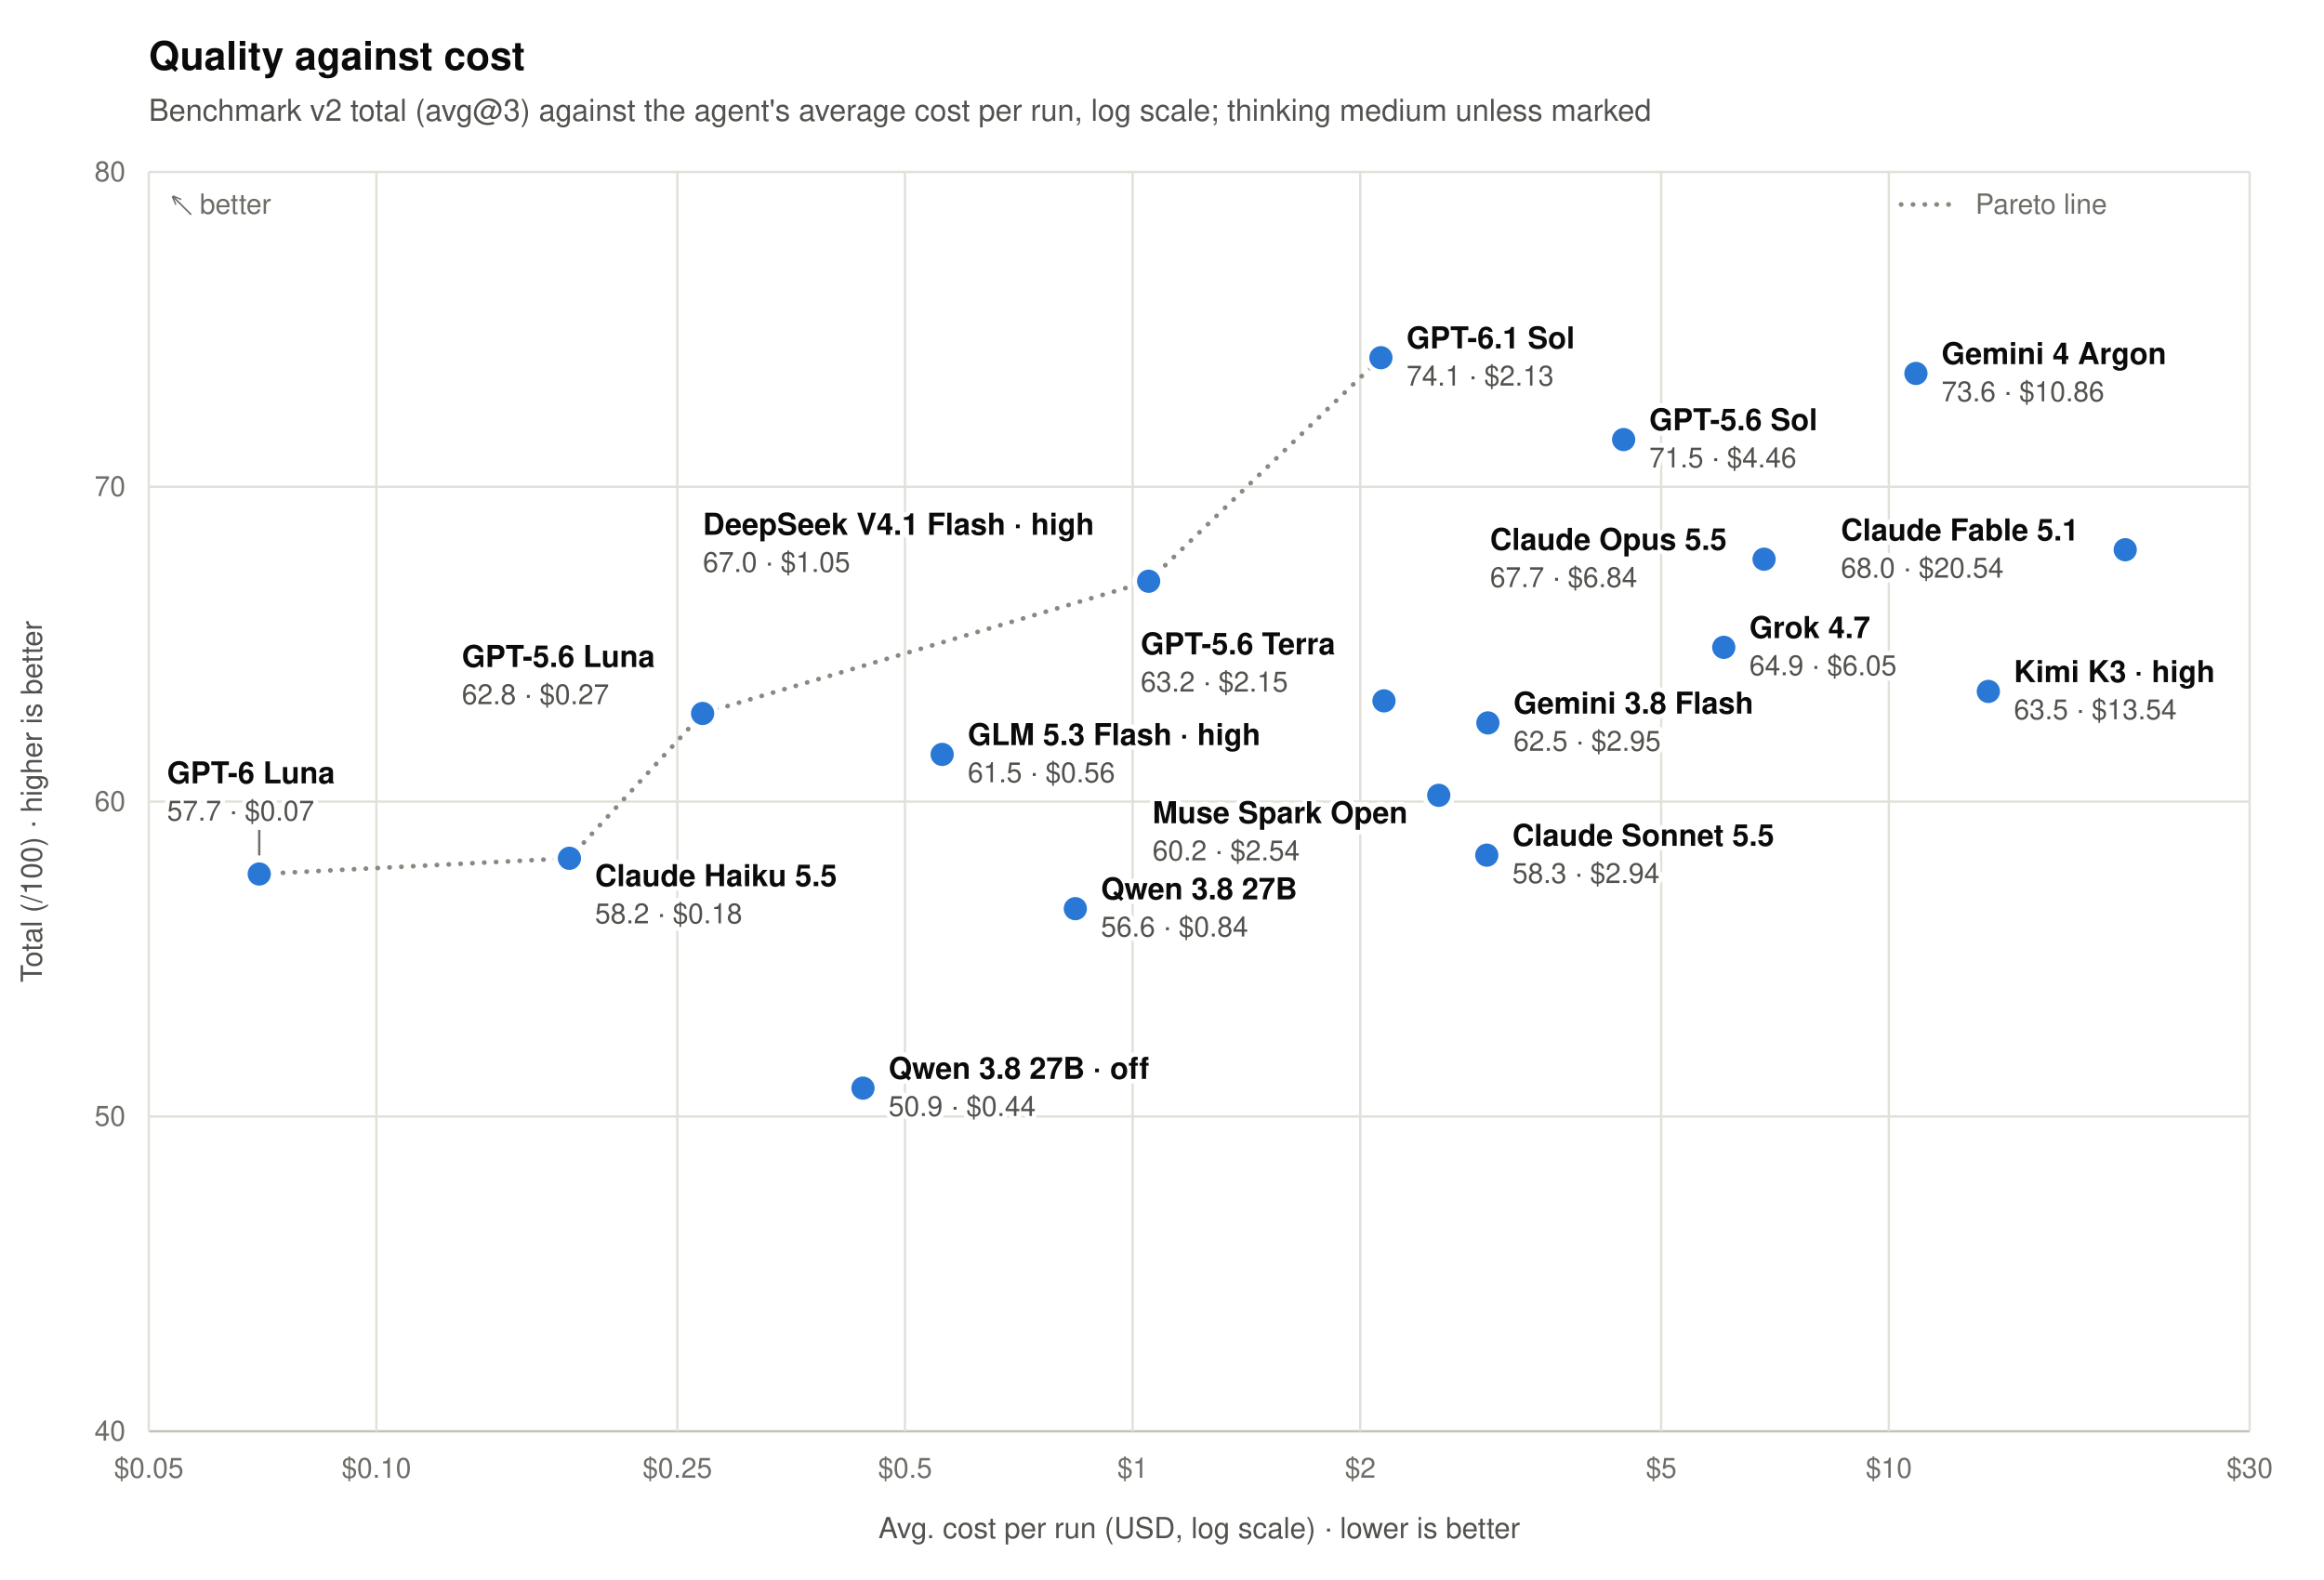
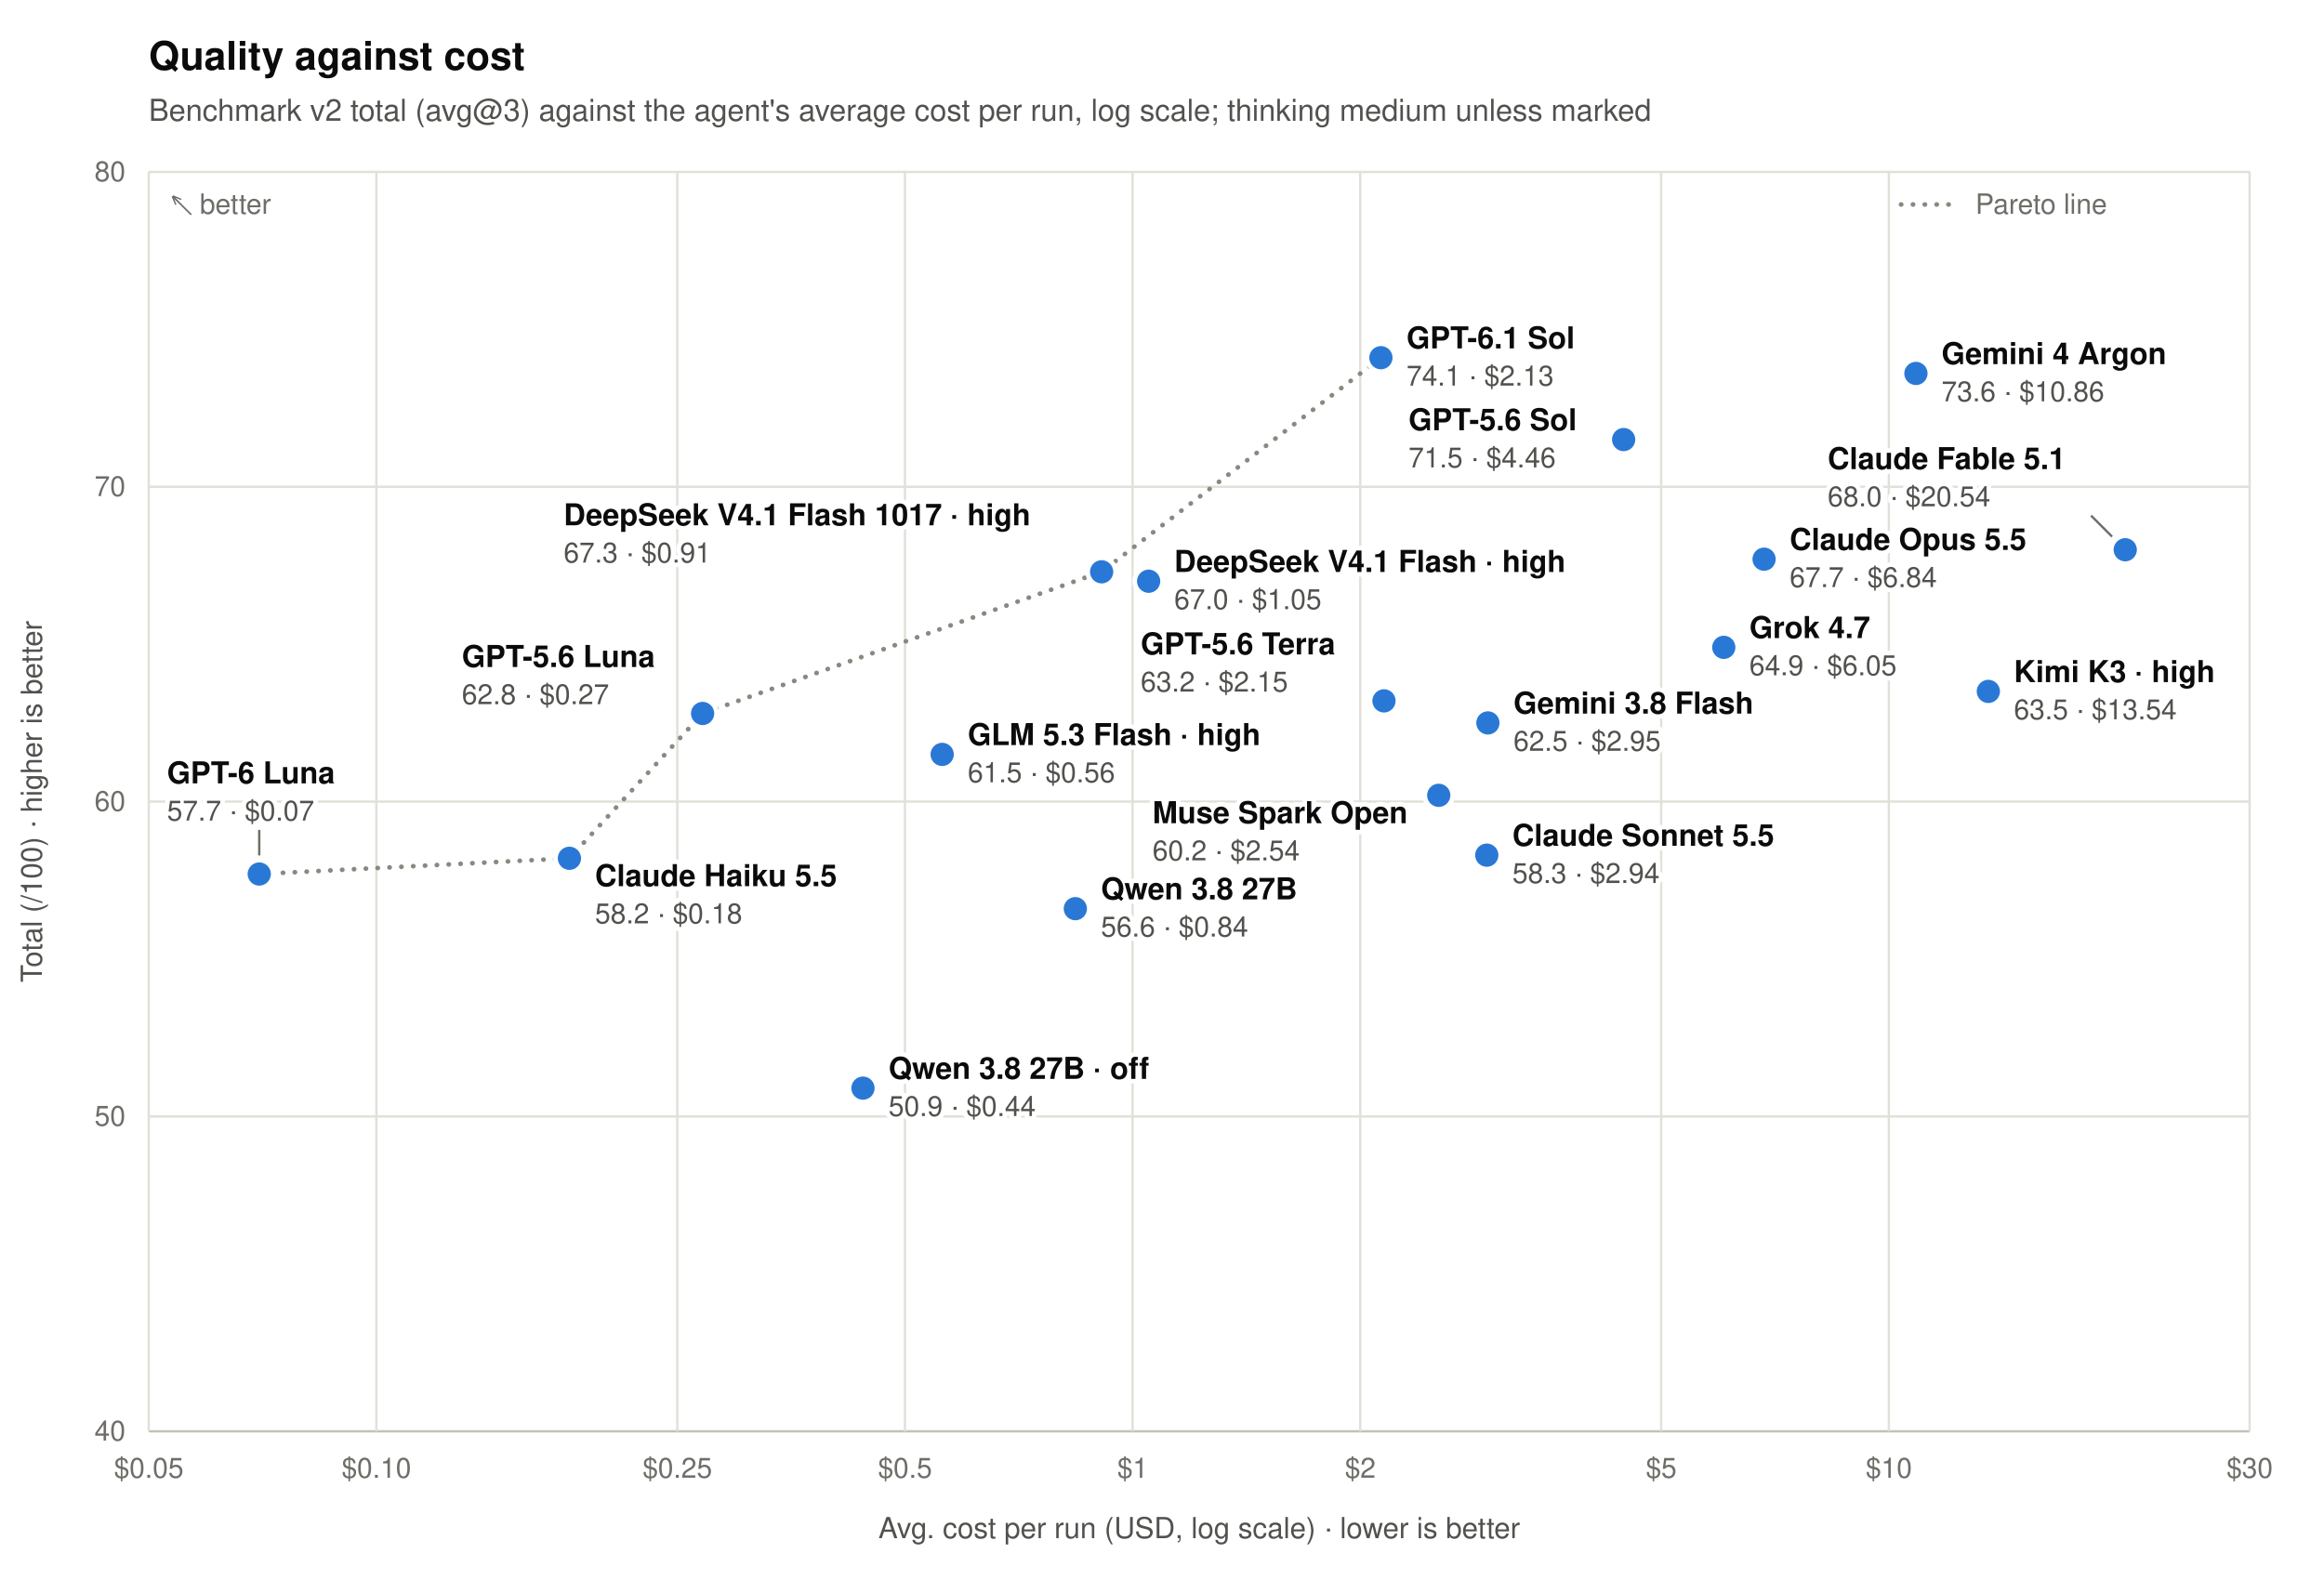
<svg xmlns="http://www.w3.org/2000/svg" width="1000" height="680" viewBox="0 0 1000 680" role="img" aria-labelledby="t d">
  <rect width="1000" height="680" fill="#ffffff" />
  <g font-family="system-ui, -apple-system, 'Segoe UI', Helvetica, Arial, sans-serif">
    <text x="64" y="30" font-size="17" font-weight="600" fill="#0b0b0b">Quality against cost</text>
    <text x="64" y="52" font-size="13" fill="#52514e">Benchmark v2 total (avg@3) against the agent's average cost per run, log scale; thinking medium unless marked</text>
    <line x1="64" x2="968" y1="616" y2="616" stroke="#c3c2b7" stroke-width="1" />
    <text x="54" y="620" font-size="12" text-anchor="end" fill="#6f6d68" style="font-variant-numeric: tabular-nums">40</text>
    <line x1="64" x2="968" y1="480.5" y2="480.5" stroke="#e1e0d9" stroke-width="1" />
    <text x="54" y="484.5" font-size="12" text-anchor="end" fill="#6f6d68" style="font-variant-numeric: tabular-nums">50</text>
    <line x1="64" x2="968" y1="345" y2="345" stroke="#e1e0d9" stroke-width="1" />
    <text x="54" y="349" font-size="12" text-anchor="end" fill="#6f6d68" style="font-variant-numeric: tabular-nums">60</text>
    <line x1="64" x2="968" y1="209.5" y2="209.5" stroke="#e1e0d9" stroke-width="1" />
    <text x="54" y="213.5" font-size="12" text-anchor="end" fill="#6f6d68" style="font-variant-numeric: tabular-nums">70</text>
    <line x1="64" x2="968" y1="74" y2="74" stroke="#e1e0d9" stroke-width="1" />
    <text x="54" y="78" font-size="12" text-anchor="end" fill="#6f6d68" style="font-variant-numeric: tabular-nums">80</text>
    <line x1="64" x2="64" y1="74" y2="616" stroke="#e1e0d9" stroke-width="1" />
    <text x="64" y="636" font-size="12" text-anchor="middle" fill="#6f6d68" style="font-variant-numeric: tabular-nums">$0.05</text>
    <line x1="161.95" x2="161.95" y1="74" y2="616" stroke="#e1e0d9" stroke-width="1" />
    <text x="161.95" y="636" font-size="12" text-anchor="middle" fill="#6f6d68" style="font-variant-numeric: tabular-nums">$0.10</text>
    <line x1="291.44" x2="291.44" y1="74" y2="616" stroke="#e1e0d9" stroke-width="1" />
    <text x="291.44" y="636" font-size="12" text-anchor="middle" fill="#6f6d68" style="font-variant-numeric: tabular-nums">$0.25</text>
    <line x1="389.4" x2="389.4" y1="74" y2="616" stroke="#e1e0d9" stroke-width="1" />
    <text x="389.4" y="636" font-size="12" text-anchor="middle" fill="#6f6d68" style="font-variant-numeric: tabular-nums">$0.5</text>
    <line x1="487.35" x2="487.35" y1="74" y2="616" stroke="#e1e0d9" stroke-width="1" />
    <text x="487.35" y="636" font-size="12" text-anchor="middle" fill="#6f6d68" style="font-variant-numeric: tabular-nums">$1</text>
    <line x1="585.3" x2="585.3" y1="74" y2="616" stroke="#e1e0d9" stroke-width="1" />
    <text x="585.3" y="636" font-size="12" text-anchor="middle" fill="#6f6d68" style="font-variant-numeric: tabular-nums">$2</text>
    <line x1="714.79" x2="714.79" y1="74" y2="616" stroke="#e1e0d9" stroke-width="1" />
    <text x="714.79" y="636" font-size="12" text-anchor="middle" fill="#6f6d68" style="font-variant-numeric: tabular-nums">$5</text>
    <line x1="812.75" x2="812.75" y1="74" y2="616" stroke="#e1e0d9" stroke-width="1" />
    <text x="812.75" y="636" font-size="12" text-anchor="middle" fill="#6f6d68" style="font-variant-numeric: tabular-nums">$10</text>
    <line x1="968" x2="968" y1="74" y2="616" stroke="#e1e0d9" stroke-width="1" />
    <text x="968" y="636" font-size="12" text-anchor="middle" fill="#6f6d68" style="font-variant-numeric: tabular-nums">$30</text>
    <text x="516" y="662" font-size="12.5" text-anchor="middle" fill="#52514e">Avg. cost per run (USD, log scale) · lower is better</text>
    <text transform="translate(18 345) rotate(-90)" font-size="12.5" text-anchor="middle" fill="#52514e">Total (/100) · higher is better</text>
    <text x="74" y="92" font-size="12" fill="#6f6d68">↖ better</text>
-     <polyline points="111.55,376.16 245.02,369.39 302.32,307.06 494.25,250.15 594.2,153.95" fill="none" stroke="#8a8880" stroke-width="2" stroke-dasharray="0.1 5" stroke-linecap="round" />
+     <polyline points="111.55,376.16 245.02,369.39 302.32,307.06 474.02,246.09 594.2,153.95" fill="none" stroke="#8a8880" stroke-width="2" stroke-dasharray="0.1 5" stroke-linecap="round" />
    <line x1="818" x2="842" y1="88" y2="88" stroke="#8a8880" stroke-width="2" stroke-dasharray="0.1 5" stroke-linecap="round" />
    <text x="850" y="92" font-size="12" fill="#6f6d68">Pareto line</text>
+     <line x1="908.81" y1="230.94" x2="899.77" y2="221.9" stroke="#6f6d68" stroke-width="1" />
    <line x1="111.55" y1="368.16" x2="111.55" y2="357.16" stroke="#6f6d68" stroke-width="1" />
    <circle cx="594.2" cy="153.95" r="6" fill="#2a78d6" stroke="#ffffff" stroke-width="2" />
    <circle cx="824.41" cy="160.72" r="6" fill="#2a78d6" stroke="#ffffff" stroke-width="2" />
    <circle cx="698.64" cy="189.18" r="6" fill="#2a78d6" stroke="#ffffff" stroke-width="2" />
    <circle cx="914.47" cy="236.6" r="6" fill="#2a78d6" stroke="#ffffff" stroke-width="2" />
    <circle cx="759.07" cy="240.66" r="6" fill="#2a78d6" stroke="#ffffff" stroke-width="2" />
+     <circle cx="474.02" cy="246.09" r="6" fill="#2a78d6" stroke="#ffffff" stroke-width="2" />
    <circle cx="494.25" cy="250.15" r="6" fill="#2a78d6" stroke="#ffffff" stroke-width="2" />
    <circle cx="741.73" cy="278.6" r="6" fill="#2a78d6" stroke="#ffffff" stroke-width="2" />
    <circle cx="855.57" cy="297.57" r="6" fill="#2a78d6" stroke="#ffffff" stroke-width="2" />
    <circle cx="595.52" cy="301.64" r="6" fill="#2a78d6" stroke="#ffffff" stroke-width="2" />
    <circle cx="302.32" cy="307.06" r="6" fill="#2a78d6" stroke="#ffffff" stroke-width="2" />
    <circle cx="640.23" cy="311.13" r="6" fill="#2a78d6" stroke="#ffffff" stroke-width="2" />
    <circle cx="405.41" cy="324.68" r="6" fill="#2a78d6" stroke="#ffffff" stroke-width="2" />
    <circle cx="619.08" cy="342.29" r="6" fill="#2a78d6" stroke="#ffffff" stroke-width="2" />
    <circle cx="639.75" cy="368.04" r="6" fill="#2a78d6" stroke="#ffffff" stroke-width="2" />
    <circle cx="245.02" cy="369.39" r="6" fill="#2a78d6" stroke="#ffffff" stroke-width="2" />
    <circle cx="111.55" cy="376.16" r="6" fill="#2a78d6" stroke="#ffffff" stroke-width="2" />
    <circle cx="462.71" cy="391.07" r="6" fill="#2a78d6" stroke="#ffffff" stroke-width="2" />
    <circle cx="371.33" cy="468.31" r="6" fill="#2a78d6" stroke="#ffffff" stroke-width="2" />
    <text x="605.2" y="149.95" font-size="13" font-weight="600" fill="#0b0b0b" stroke="#ffffff" stroke-width="4" stroke-linejoin="round" paint-order="stroke">GPT-6.1 Sol</text>
    <text x="605.2" y="165.95" font-size="12" fill="#52514e" stroke="#ffffff" stroke-width="4" stroke-linejoin="round" paint-order="stroke" style="font-variant-numeric: tabular-nums">74.1 · $2.13</text>
    <text x="835.41" y="156.72" font-size="13" font-weight="600" fill="#0b0b0b" stroke="#ffffff" stroke-width="4" stroke-linejoin="round" paint-order="stroke">Gemini 4 Argon</text>
    <text x="835.41" y="172.72" font-size="12" fill="#52514e" stroke="#ffffff" stroke-width="4" stroke-linejoin="round" paint-order="stroke" style="font-variant-numeric: tabular-nums">73.6 · $10.86</text>
-     <text x="709.64" y="185.18" font-size="13" font-weight="600" fill="#0b0b0b" stroke="#ffffff" stroke-width="4" stroke-linejoin="round" paint-order="stroke">GPT-5.6 Sol</text>
-     <text x="709.64" y="201.18" font-size="12" fill="#52514e" stroke="#ffffff" stroke-width="4" stroke-linejoin="round" paint-order="stroke" style="font-variant-numeric: tabular-nums">71.5 · $4.46</text>
-     <text x="792.12" y="232.6" font-size="13" font-weight="600" fill="#0b0b0b" stroke="#ffffff" stroke-width="4" stroke-linejoin="round" paint-order="stroke">Claude Fable 5.1</text>
-     <text x="792.12" y="248.6" font-size="12" fill="#52514e" stroke="#ffffff" stroke-width="4" stroke-linejoin="round" paint-order="stroke" style="font-variant-numeric: tabular-nums">68.0 · $20.54</text>
-     <text x="641.14" y="236.66" font-size="13" font-weight="600" fill="#0b0b0b" stroke="#ffffff" stroke-width="4" stroke-linejoin="round" paint-order="stroke">Claude Opus 5.5</text>
-     <text x="641.14" y="252.66" font-size="12" fill="#52514e" stroke="#ffffff" stroke-width="4" stroke-linejoin="round" paint-order="stroke" style="font-variant-numeric: tabular-nums">67.7 · $6.84</text>
-     <text x="302.45" y="230.15" font-size="13" font-weight="600" fill="#0b0b0b" stroke="#ffffff" stroke-width="4" stroke-linejoin="round" paint-order="stroke">DeepSeek V4.1 Flash · high</text>
-     <text x="302.45" y="246.15" font-size="12" fill="#52514e" stroke="#ffffff" stroke-width="4" stroke-linejoin="round" paint-order="stroke" style="font-variant-numeric: tabular-nums">67.0 · $1.05</text>
+     <text x="606.06" y="185.18" font-size="13" font-weight="600" fill="#0b0b0b" stroke="#ffffff" stroke-width="4" stroke-linejoin="round" paint-order="stroke">GPT-5.6 Sol</text>
+     <text x="606.06" y="201.18" font-size="12" fill="#52514e" stroke="#ffffff" stroke-width="4" stroke-linejoin="round" paint-order="stroke" style="font-variant-numeric: tabular-nums">71.5 · $4.46</text>
+     <text x="786.42" y="201.9" font-size="13" font-weight="600" fill="#0b0b0b" stroke="#ffffff" stroke-width="4" stroke-linejoin="round" paint-order="stroke">Claude Fable 5.1</text>
+     <text x="786.42" y="217.9" font-size="12" fill="#52514e" stroke="#ffffff" stroke-width="4" stroke-linejoin="round" paint-order="stroke" style="font-variant-numeric: tabular-nums">68.0 · $20.54</text>
+     <text x="770.07" y="236.66" font-size="13" font-weight="600" fill="#0b0b0b" stroke="#ffffff" stroke-width="4" stroke-linejoin="round" paint-order="stroke">Claude Opus 5.5</text>
+     <text x="770.07" y="252.66" font-size="12" fill="#52514e" stroke="#ffffff" stroke-width="4" stroke-linejoin="round" paint-order="stroke" style="font-variant-numeric: tabular-nums">67.7 · $6.84</text>
+     <text x="242.54" y="226.09" font-size="13" font-weight="600" fill="#0b0b0b" stroke="#ffffff" stroke-width="4" stroke-linejoin="round" paint-order="stroke">DeepSeek V4.1 Flash 1017 · high</text>
+     <text x="242.54" y="242.09" font-size="12" fill="#52514e" stroke="#ffffff" stroke-width="4" stroke-linejoin="round" paint-order="stroke" style="font-variant-numeric: tabular-nums">67.3 · $0.91</text>
+     <text x="505.25" y="246.15" font-size="13" font-weight="600" fill="#0b0b0b" stroke="#ffffff" stroke-width="4" stroke-linejoin="round" paint-order="stroke">DeepSeek V4.1 Flash · high</text>
+     <text x="505.25" y="262.15" font-size="12" fill="#52514e" stroke="#ffffff" stroke-width="4" stroke-linejoin="round" paint-order="stroke" style="font-variant-numeric: tabular-nums">67.0 · $1.05</text>
    <text x="752.73" y="274.6" font-size="13" font-weight="600" fill="#0b0b0b" stroke="#ffffff" stroke-width="4" stroke-linejoin="round" paint-order="stroke">Grok 4.7</text>
    <text x="752.73" y="290.6" font-size="12" fill="#52514e" stroke="#ffffff" stroke-width="4" stroke-linejoin="round" paint-order="stroke" style="font-variant-numeric: tabular-nums">64.9 · $6.05</text>
    <text x="866.57" y="293.57" font-size="13" font-weight="600" fill="#0b0b0b" stroke="#ffffff" stroke-width="4" stroke-linejoin="round" paint-order="stroke">Kimi K3 · high</text>
    <text x="866.57" y="309.57" font-size="12" fill="#52514e" stroke="#ffffff" stroke-width="4" stroke-linejoin="round" paint-order="stroke" style="font-variant-numeric: tabular-nums">63.5 · $13.54</text>
    <text x="490.82" y="281.64" font-size="13" font-weight="600" fill="#0b0b0b" stroke="#ffffff" stroke-width="4" stroke-linejoin="round" paint-order="stroke">GPT-5.6 Terra</text>
    <text x="490.82" y="297.64" font-size="12" fill="#52514e" stroke="#ffffff" stroke-width="4" stroke-linejoin="round" paint-order="stroke" style="font-variant-numeric: tabular-nums">63.2 · $2.15</text>
    <text x="198.72" y="287.06" font-size="13" font-weight="600" fill="#0b0b0b" stroke="#ffffff" stroke-width="4" stroke-linejoin="round" paint-order="stroke">GPT-5.6 Luna</text>
    <text x="198.72" y="303.06" font-size="12" fill="#52514e" stroke="#ffffff" stroke-width="4" stroke-linejoin="round" paint-order="stroke" style="font-variant-numeric: tabular-nums">62.8 · $0.27</text>
    <text x="651.23" y="307.13" font-size="13" font-weight="600" fill="#0b0b0b" stroke="#ffffff" stroke-width="4" stroke-linejoin="round" paint-order="stroke">Gemini 3.8 Flash</text>
    <text x="651.23" y="323.13" font-size="12" fill="#52514e" stroke="#ffffff" stroke-width="4" stroke-linejoin="round" paint-order="stroke" style="font-variant-numeric: tabular-nums">62.5 · $2.95</text>
    <text x="416.41" y="320.68" font-size="13" font-weight="600" fill="#0b0b0b" stroke="#ffffff" stroke-width="4" stroke-linejoin="round" paint-order="stroke">GLM 5.3 Flash · high</text>
    <text x="416.41" y="336.68" font-size="12" fill="#52514e" stroke="#ffffff" stroke-width="4" stroke-linejoin="round" paint-order="stroke" style="font-variant-numeric: tabular-nums">61.5 · $0.56</text>
    <text x="495.91" y="354.29" font-size="13" font-weight="600" fill="#0b0b0b" stroke="#ffffff" stroke-width="4" stroke-linejoin="round" paint-order="stroke">Muse Spark Open</text>
    <text x="495.91" y="370.29" font-size="12" fill="#52514e" stroke="#ffffff" stroke-width="4" stroke-linejoin="round" paint-order="stroke" style="font-variant-numeric: tabular-nums">60.2 · $2.54</text>
    <text x="650.75" y="364.04" font-size="13" font-weight="600" fill="#0b0b0b" stroke="#ffffff" stroke-width="4" stroke-linejoin="round" paint-order="stroke">Claude Sonnet 5.5</text>
    <text x="650.75" y="380.04" font-size="12" fill="#52514e" stroke="#ffffff" stroke-width="4" stroke-linejoin="round" paint-order="stroke" style="font-variant-numeric: tabular-nums">58.3 · $2.94</text>
    <text x="256.02" y="381.39" font-size="13" font-weight="600" fill="#0b0b0b" stroke="#ffffff" stroke-width="4" stroke-linejoin="round" paint-order="stroke">Claude Haiku 5.5</text>
    <text x="256.02" y="397.39" font-size="12" fill="#52514e" stroke="#ffffff" stroke-width="4" stroke-linejoin="round" paint-order="stroke" style="font-variant-numeric: tabular-nums">58.2 · $0.18</text>
    <text x="71.86" y="337.16" font-size="13" font-weight="600" fill="#0b0b0b" stroke="#ffffff" stroke-width="4" stroke-linejoin="round" paint-order="stroke">GPT-6 Luna</text>
    <text x="71.86" y="353.16" font-size="12" fill="#52514e" stroke="#ffffff" stroke-width="4" stroke-linejoin="round" paint-order="stroke" style="font-variant-numeric: tabular-nums">57.7 · $0.07</text>
    <text x="473.71" y="387.07" font-size="13" font-weight="600" fill="#0b0b0b" stroke="#ffffff" stroke-width="4" stroke-linejoin="round" paint-order="stroke">Qwen 3.8 27B</text>
    <text x="473.71" y="403.07" font-size="12" fill="#52514e" stroke="#ffffff" stroke-width="4" stroke-linejoin="round" paint-order="stroke" style="font-variant-numeric: tabular-nums">56.6 · $0.84</text>
    <text x="382.33" y="464.31" font-size="13" font-weight="600" fill="#0b0b0b" stroke="#ffffff" stroke-width="4" stroke-linejoin="round" paint-order="stroke">Qwen 3.8 27B · off</text>
    <text x="382.33" y="480.31" font-size="12" fill="#52514e" stroke="#ffffff" stroke-width="4" stroke-linejoin="round" paint-order="stroke" style="font-variant-numeric: tabular-nums">50.9 · $0.44</text>
  </g>
</svg>
